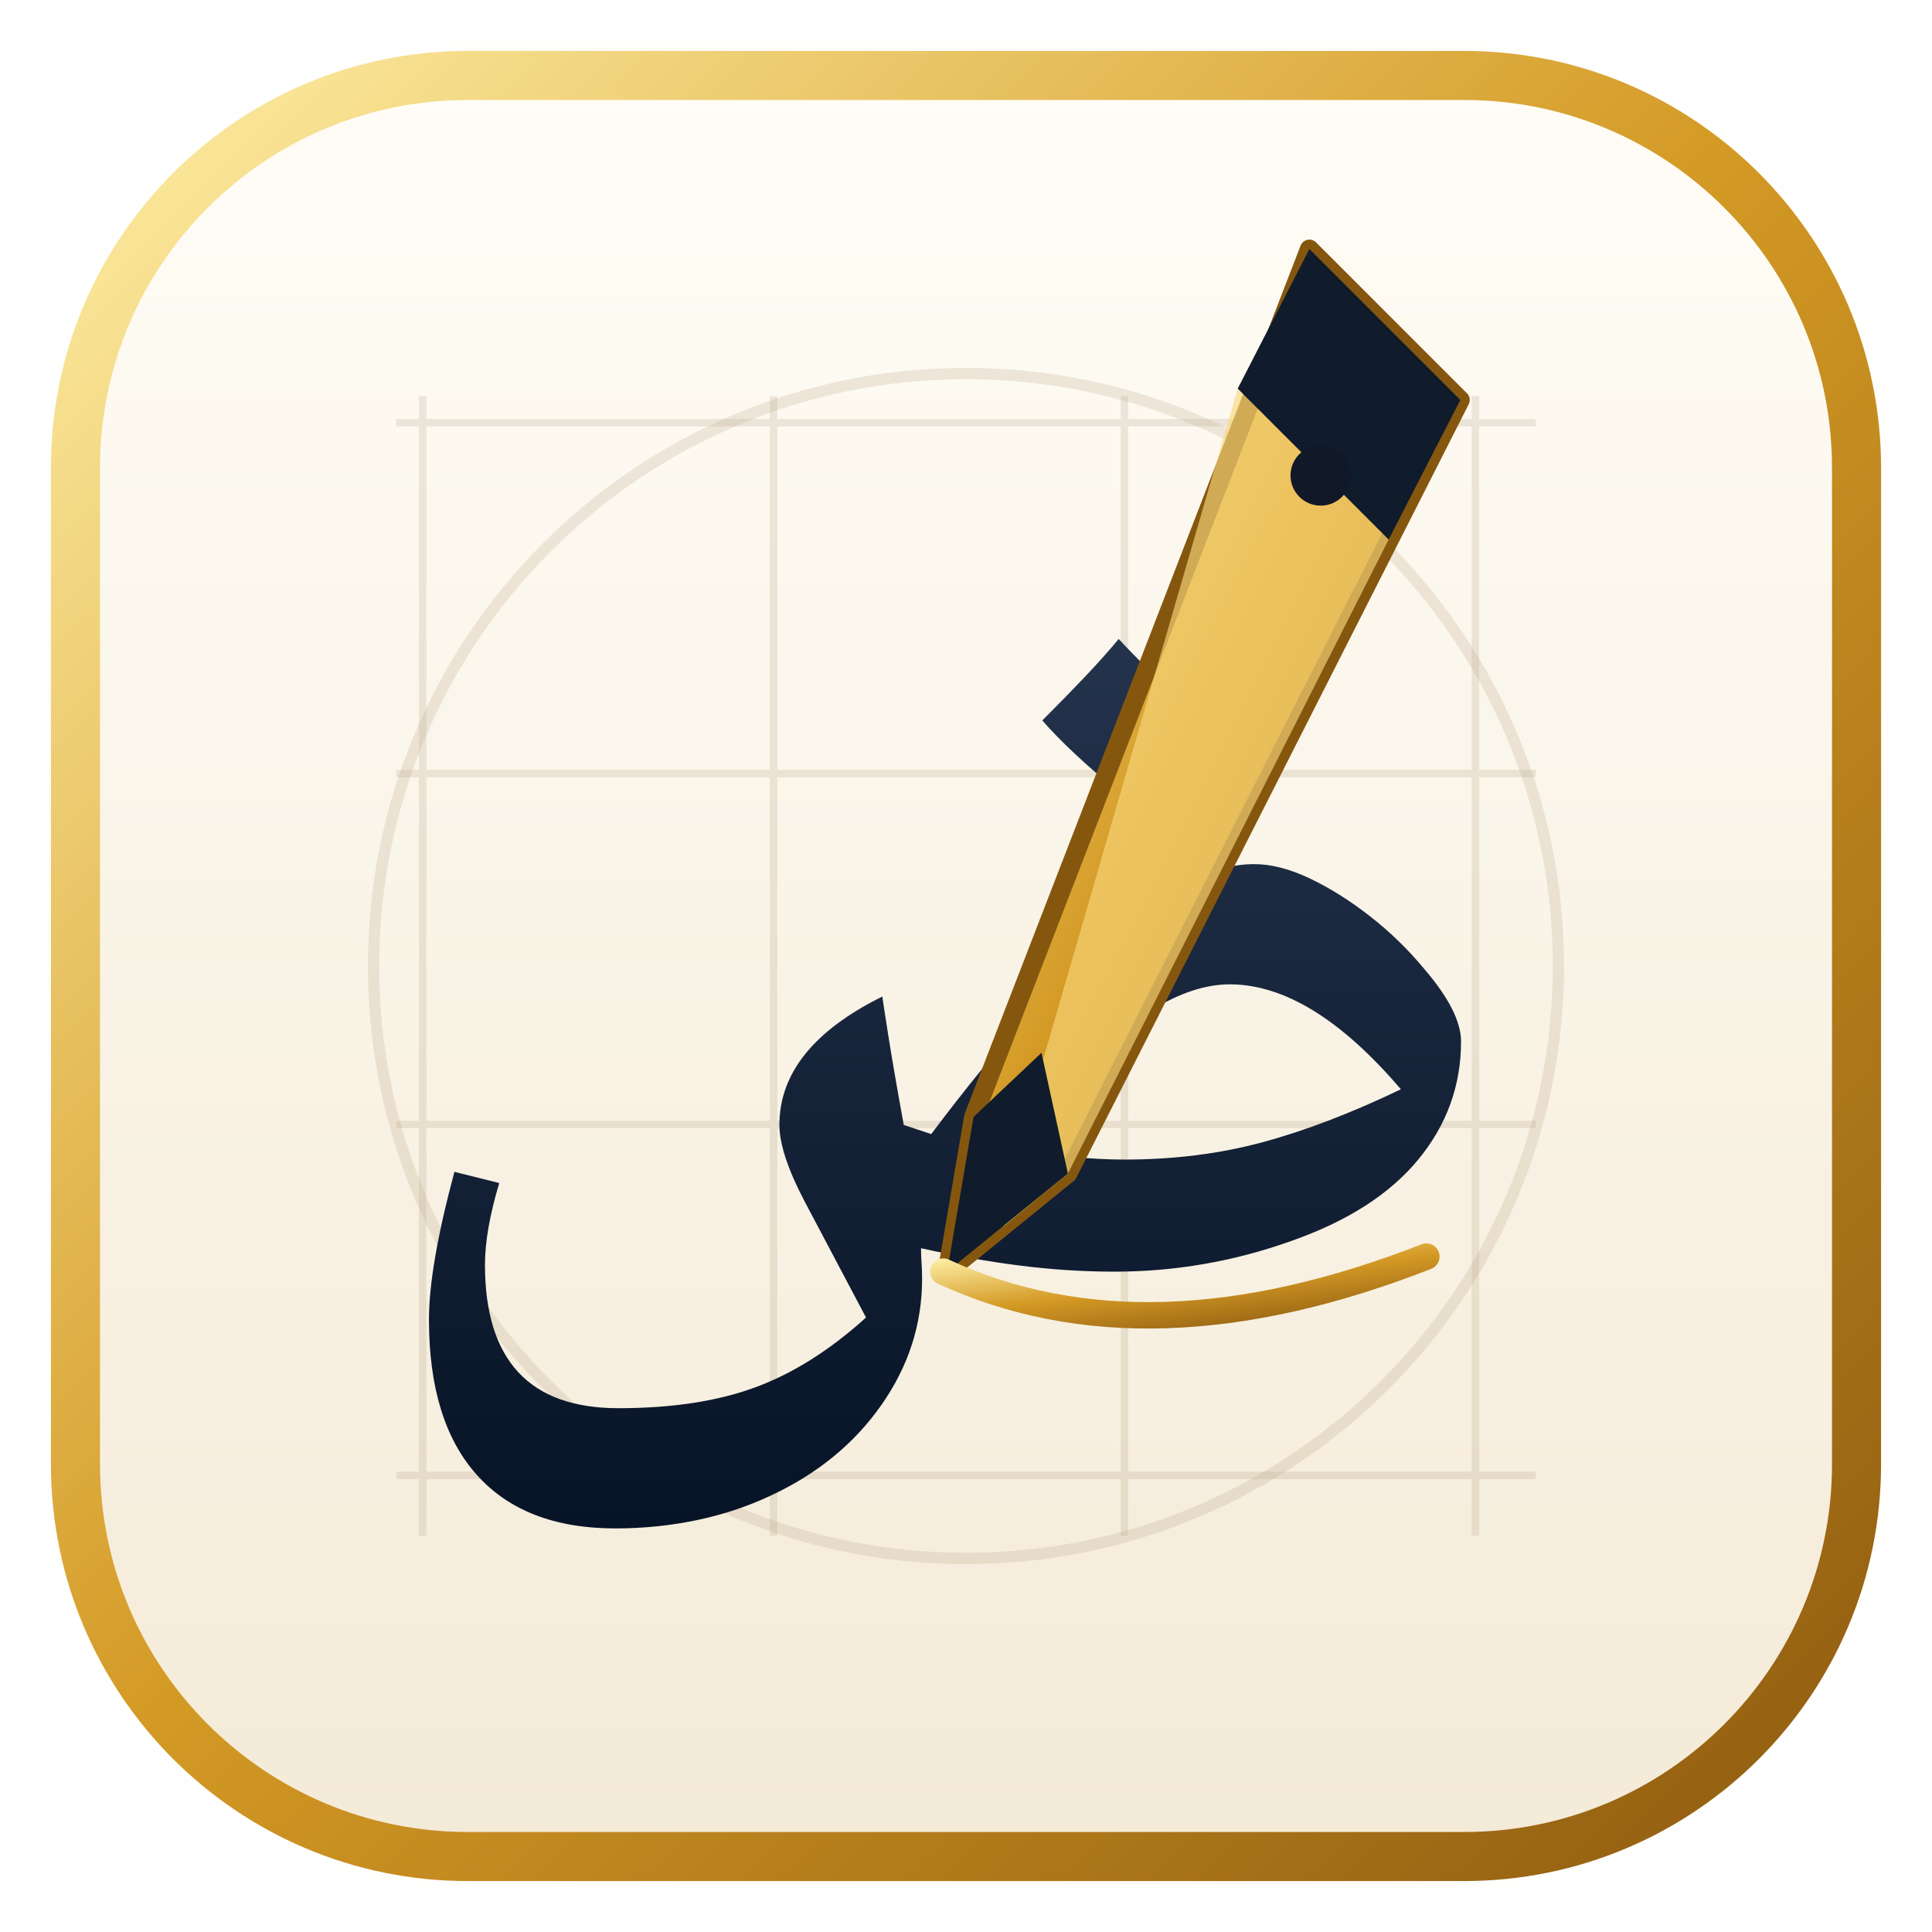
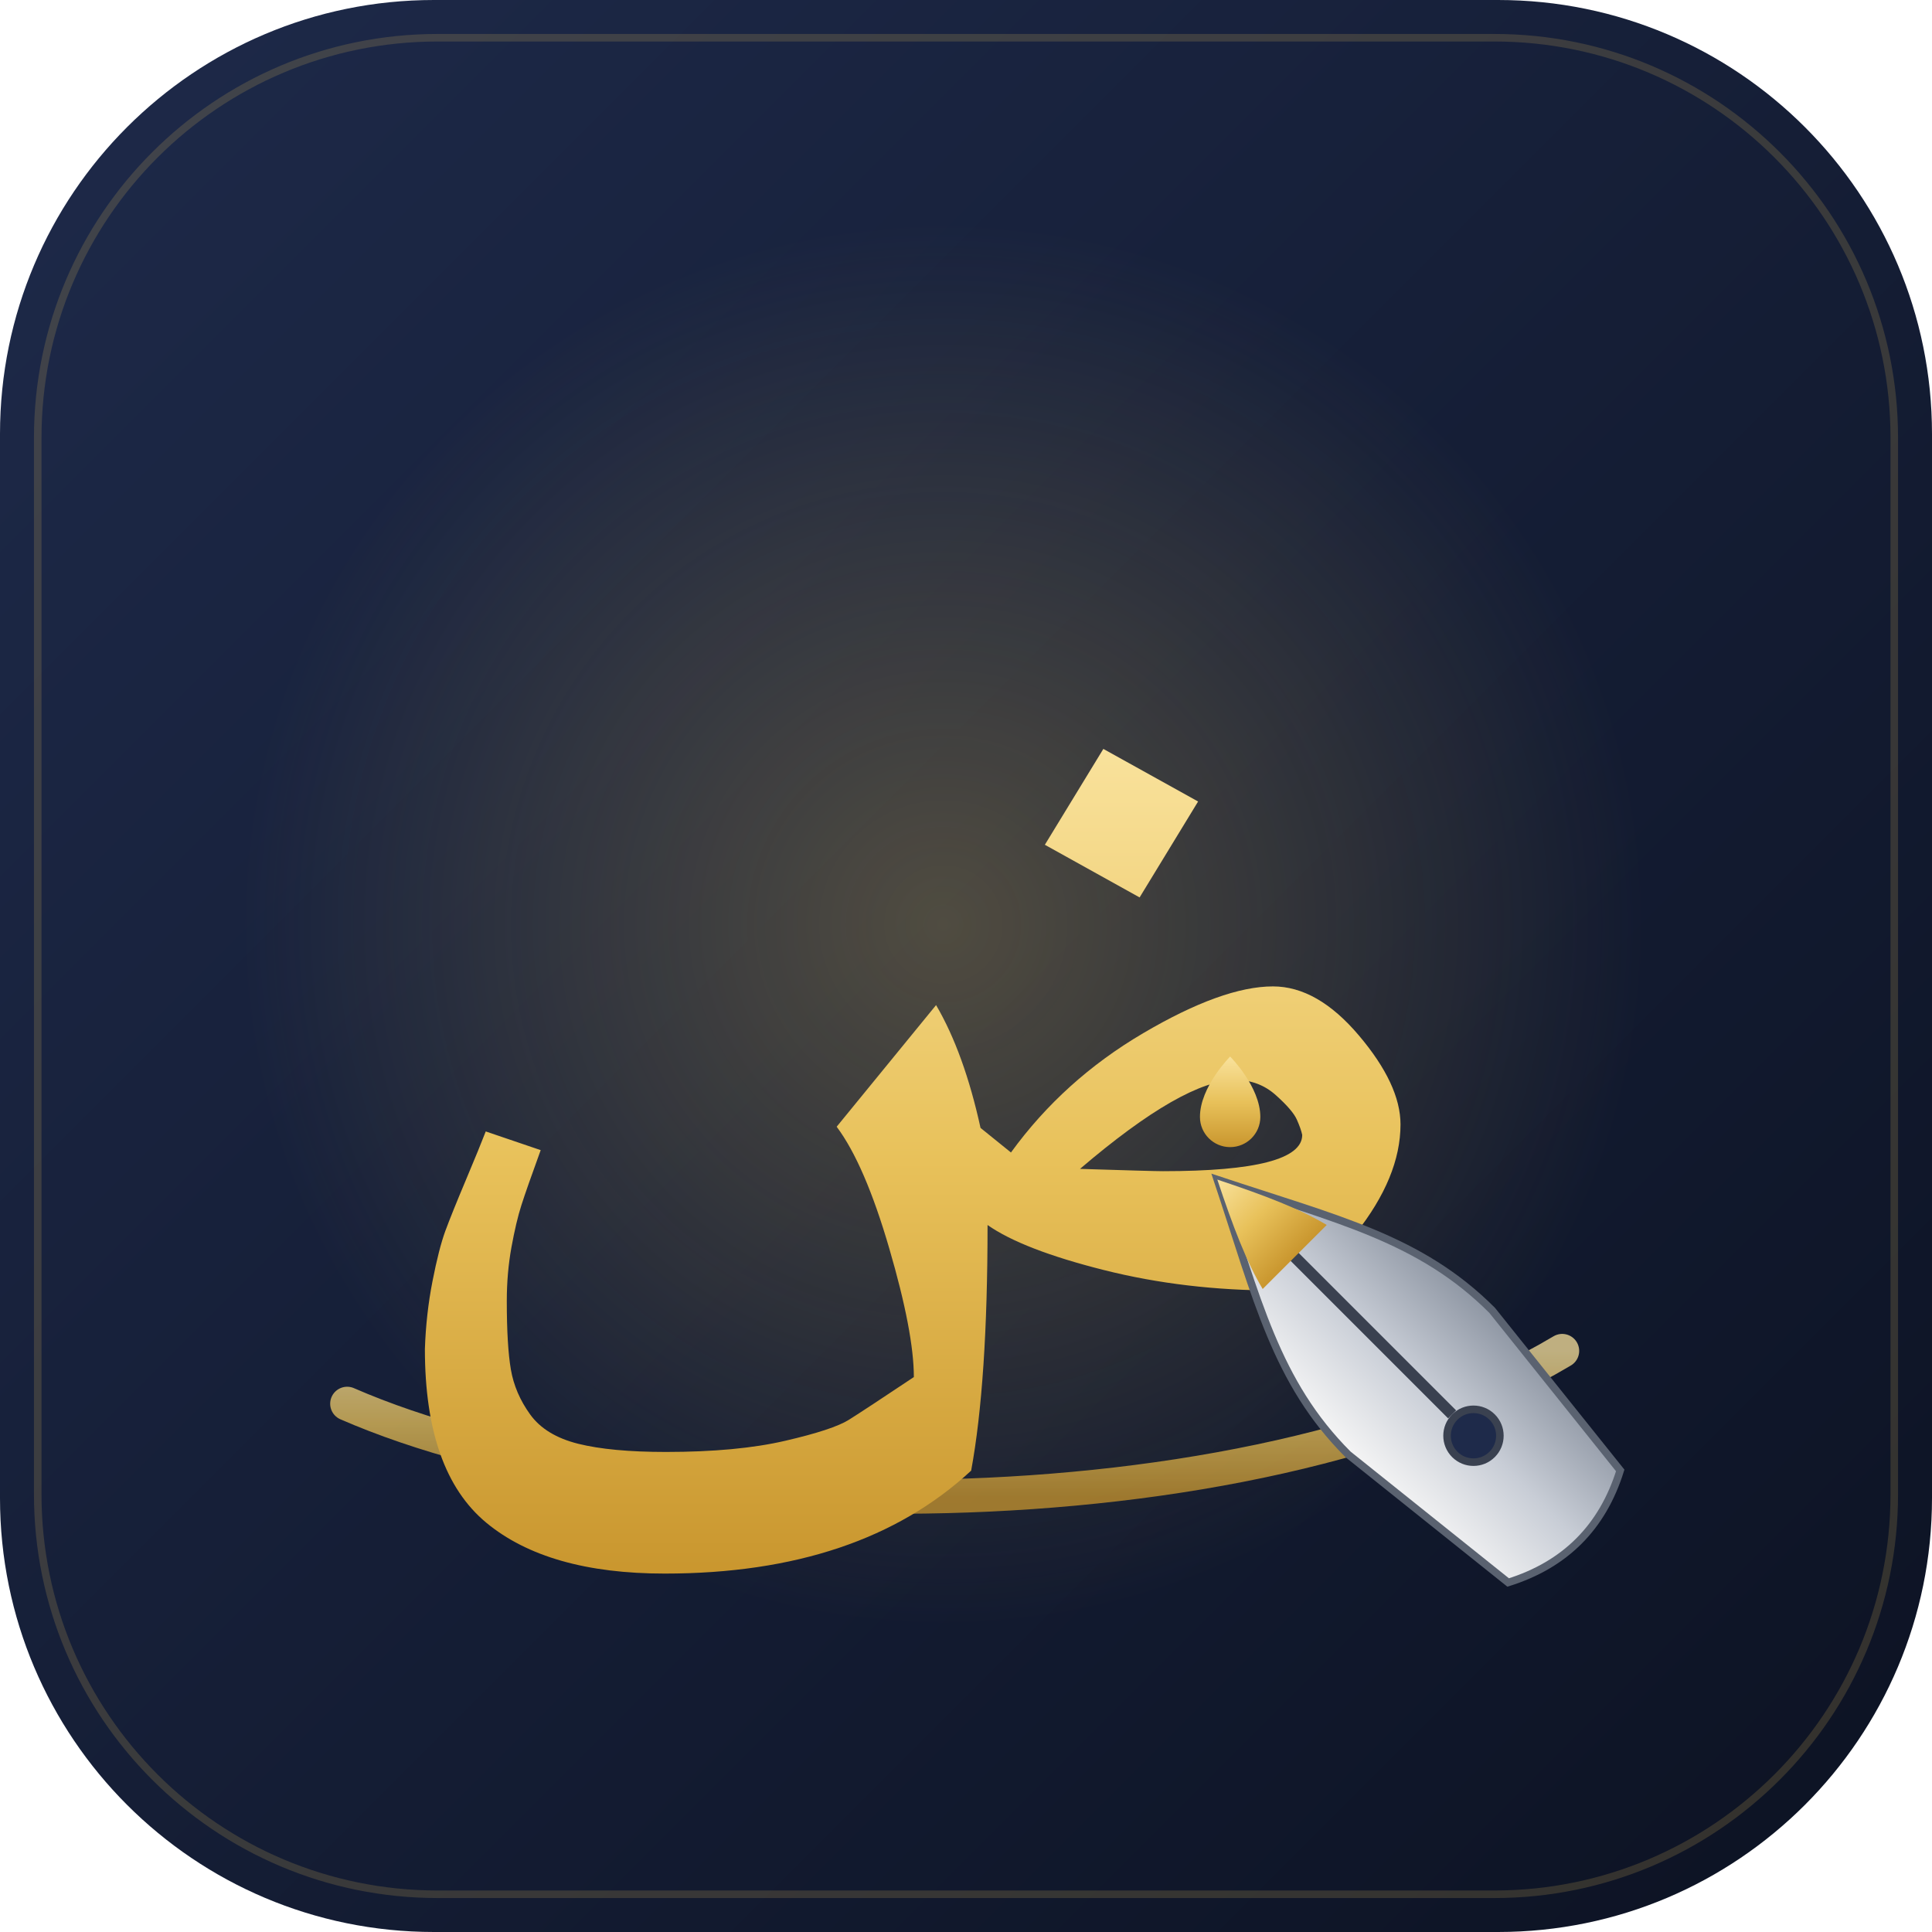
<svg xmlns="http://www.w3.org/2000/svg" width="512" height="512" viewBox="0 0 512 512">
  <defs>
-     <linearGradient id="paper" x2="0" y2="1">
-       <stop stop-color="#fffdf7" />
-       <stop offset="1" stop-color="#f4ead7" />
+     <linearGradient id="bg" x1="0" y1="0" x2="1" y2="1">
+       <stop offset="0" stop-color="#1E2A4A" />
+       <stop offset="1" stop-color="#0C1222" />
    </linearGradient>
-     <linearGradient id="gold" x2="1" y2="1">
-       <stop stop-color="#fff0a8" />
-       <stop offset=".48" stop-color="#d49a25" />
-       <stop offset="1" stop-color="#8e5b10" />
+     <linearGradient id="gold" x1="0" y1="0" x2="0" y2="1">
+       <stop offset="0" stop-color="#F9E29C" />
+       <stop offset="0.5" stop-color="#E8C15A" />
+       <stop offset="1" stop-color="#C9962E" />
    </linearGradient>
-     <linearGradient id="ink" x2="0" y2="1">
-       <stop stop-color="#24334c" />
-       <stop offset="1" stop-color="#071326" />
+     <linearGradient id="nib" x1="0" y1="0" x2="1" y2="0">
+       <stop offset="0" stop-color="#F5F5F5" />
+       <stop offset="0.5" stop-color="#C8CDD6" />
+       <stop offset="1" stop-color="#8E96A3" />
    </linearGradient>
-     <filter id="shadow" x="-30%" y="-30%" width="160%" height="160%">
-       <feGaussianBlur stdDeviation="8" />
-     </filter>
+     <radialGradient id="glow" cx="0.5" cy="0.5" r="0.5">
+       <stop offset="0" stop-color="#E8C15A" stop-opacity="0.28" />
+       <stop offset="1" stop-color="#E8C15A" stop-opacity="0" />
+     </radialGradient>
  </defs>
-   <rect x="25" y="25" width="462" height="462" rx="104" fill="#9a6a1b" opacity=".18" filter="url(#shadow)" />
-   <rect x="20" y="20" width="472" height="472" rx="104" fill="url(#paper)" stroke="url(#gold)" stroke-width="13" />
-   <g opacity=".18" stroke="#9d896b" stroke-width="2">
-     <path d="M105 112H407M105 205H407M105 298H407M105 391H407M112 105V407M205 105V407M298 105V407M391 105V407" />
+   <rect width="512" height="512" rx="115" fill="url(#bg)" />
+   <rect x="10" y="10" width="492" height="492" rx="106" fill="none" stroke="#E8C15A" stroke-opacity="0.18" stroke-width="2" />
+   <circle cx="250" cy="245" r="185" fill="url(#glow)" />
+   <path d="M92 372 C 170 406, 330 408, 414 358" stroke="url(#gold)" stroke-width="9" fill="none" stroke-linecap="round" opacity="0.75" />
+   <text x="238" y="342" text-anchor="middle" font-family="'Aref Ruqaa','Amiri','Scheherazade New','Traditional Arabic',serif" font-size="310" font-weight="bold" fill="url(#gold)">ض</text>
+   <g transform="translate(382 372) rotate(-45)">
+     <path d="M0,-84 C15,-54 27,-35 27,-8 L21,46 Q0,57 -21,46 L-27,-8 C-27,-35 -15,-54 0,-84 Z" fill="url(#nib)" stroke="#5A6270" stroke-width="2" />
+     <line x1="0" y1="-60" y2="4" x2="0" stroke="#3A4150" stroke-width="3" />
+     <circle cx="0" cy="12" r="7" fill="#1E2A4A" stroke="#3A4150" stroke-width="2" />
+     <path d="M0,-84 C6,-72 10,-63 12,-55 L-12,-55 C-10,-63 -6,-72 0,-84 Z" fill="url(#gold)" />
  </g>
-   <circle cx="256" cy="256" r="157" fill="none" stroke="#bba98d" stroke-width="3" opacity=".25" />
-   <text x="248" y="337" text-anchor="middle" font-family="Noto Naskh Arabic, Amiri, serif" font-size="270" font-weight="700" fill="url(#ink)">ض</text>
-   <path d="M347 66l40 40-104 205-32 26 7-41z" fill="url(#gold)" stroke="#85570e" stroke-width="5" stroke-linejoin="round" />
-   <path d="M347 66l40 40-19 37-40-40z" fill="#101b2c" />
-   <path d="M328 103l40 40-85 168-17 14 4-22z" fill="#f9d77b" opacity=".65" />
-   <path d="M283 311l-32 26 7-41 18-17z" fill="#101b2c" />
-   <circle cx="350" cy="126" r="8" fill="#111827" />
-   <path d="M250 337Q304 362 378 333" fill="none" stroke="url(#gold)" stroke-width="7" stroke-linecap="round" />
+   <path d="M318 296 C 318 288, 326 280, 326 280 C 326 280, 334 288, 334 296 A 8 8 0 1 1 318 296 Z" fill="url(#gold)" />
</svg>
